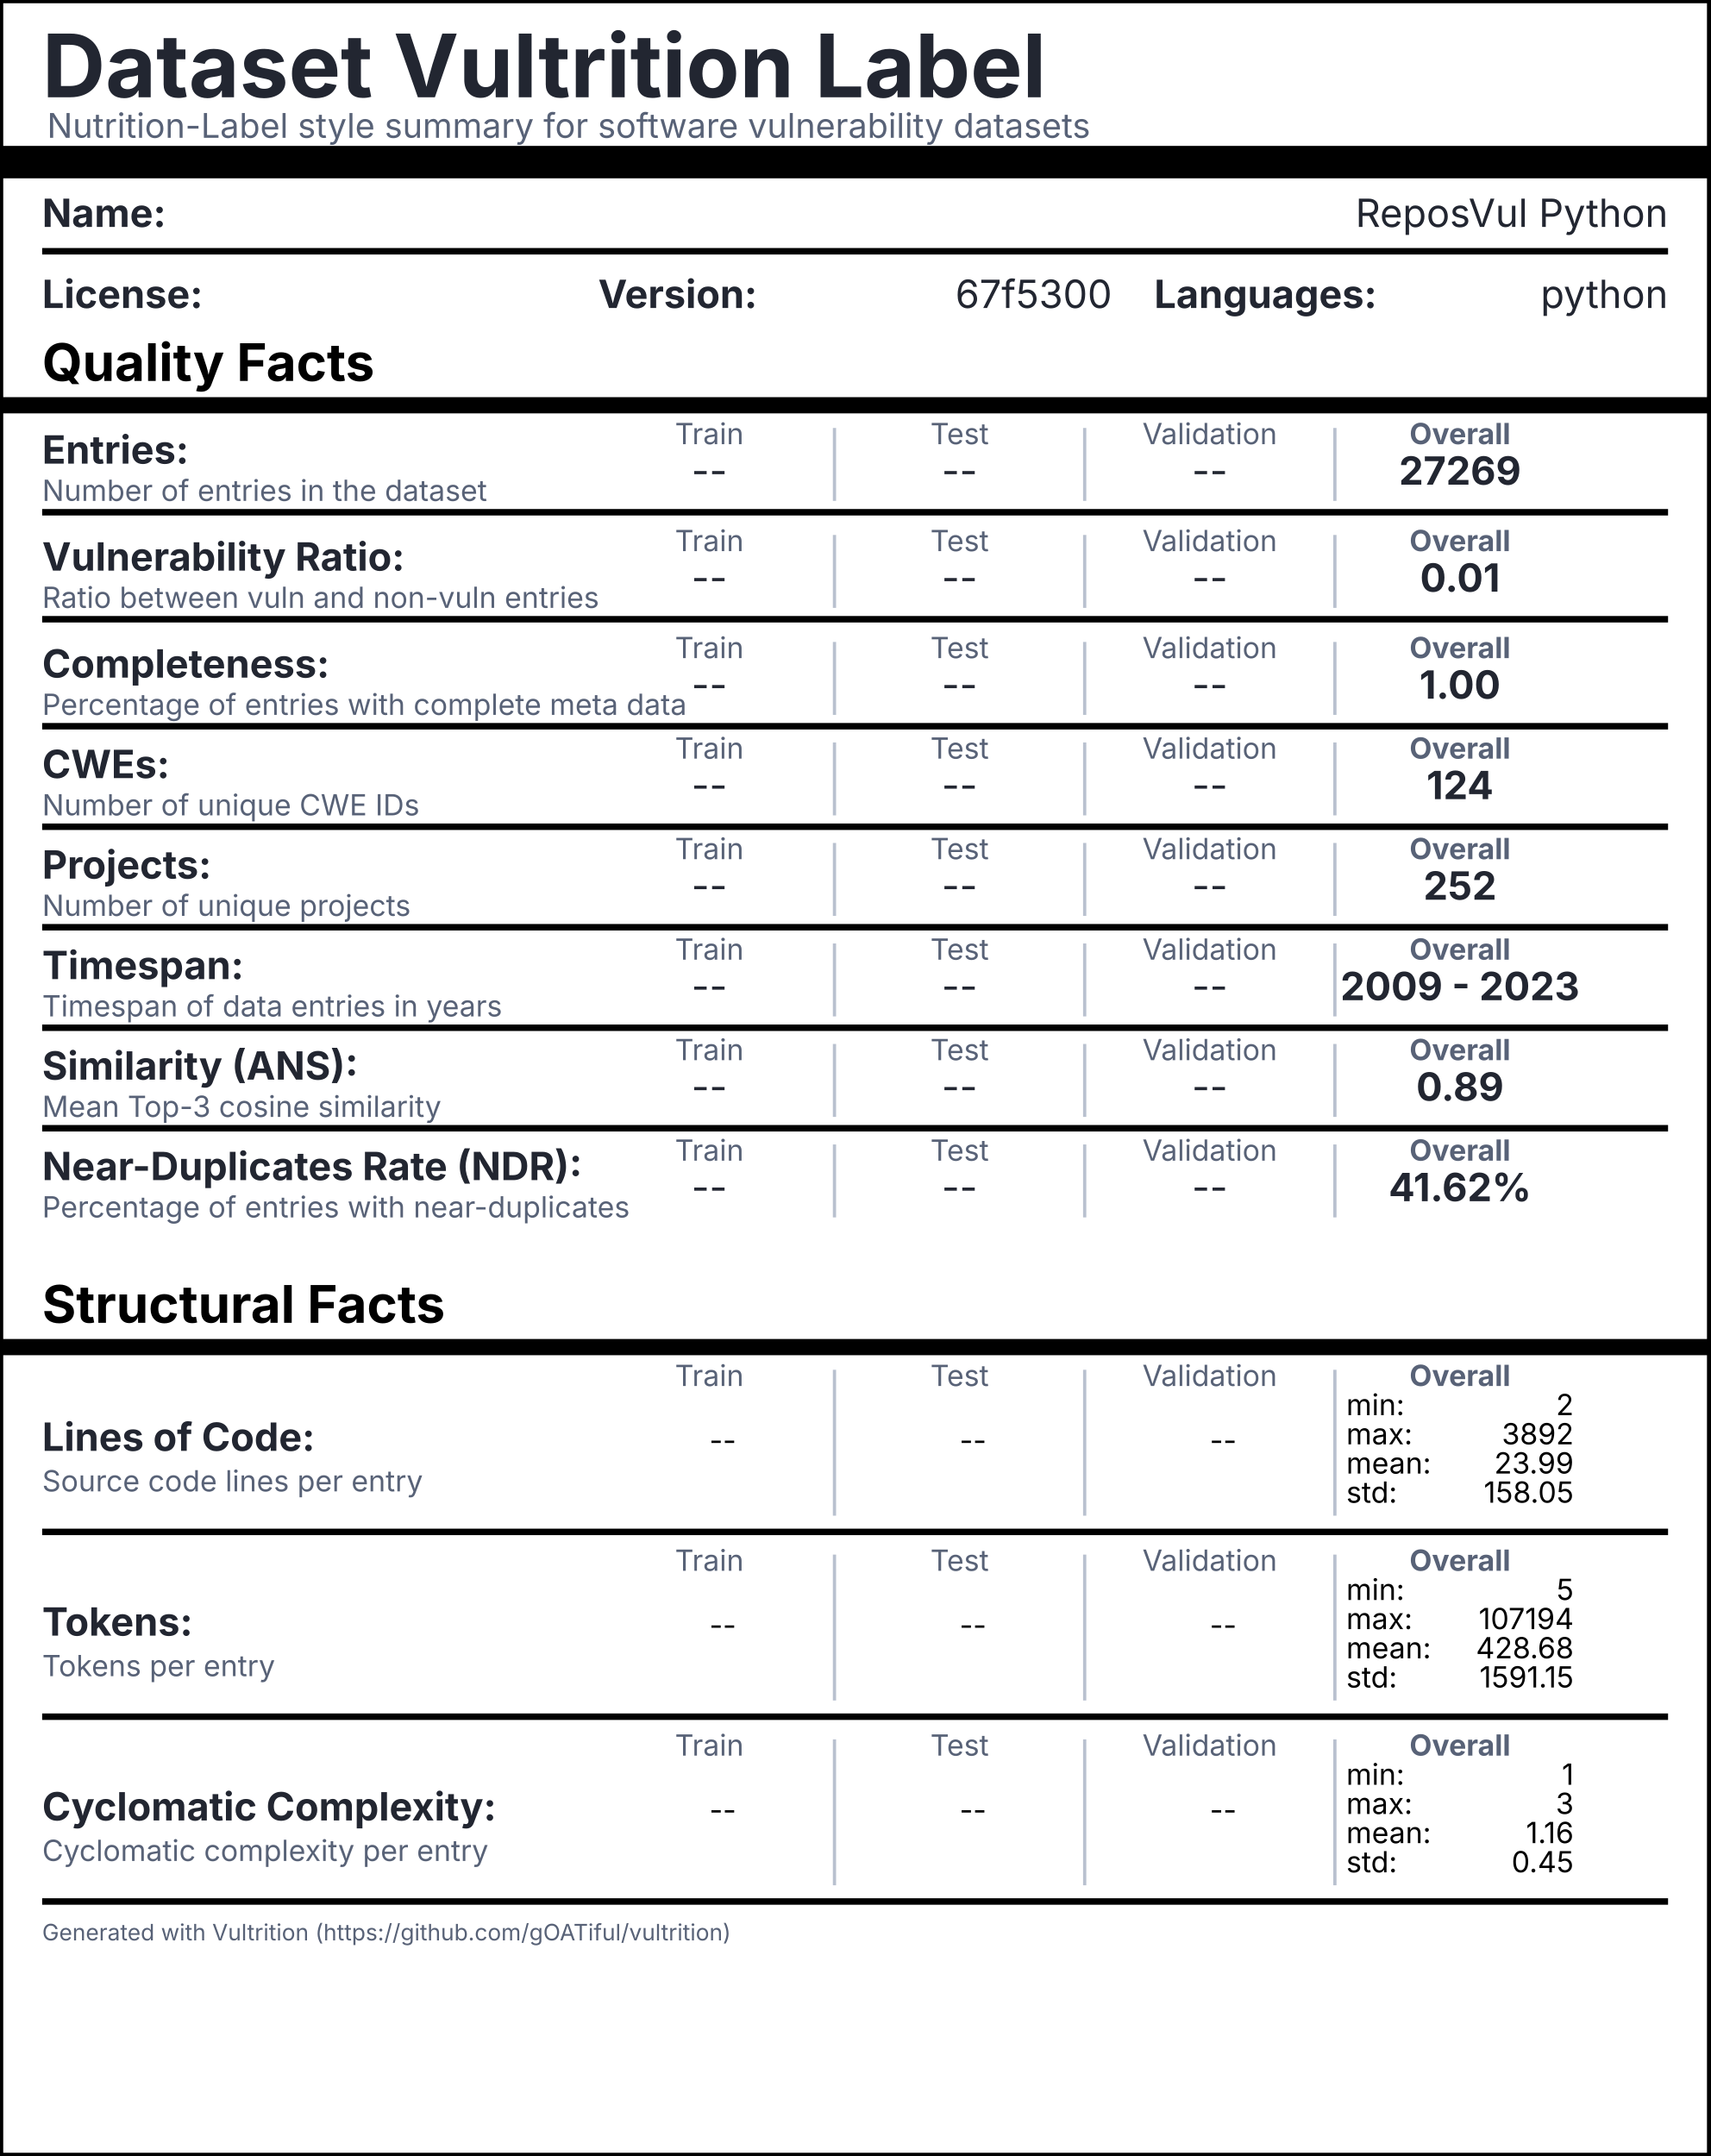
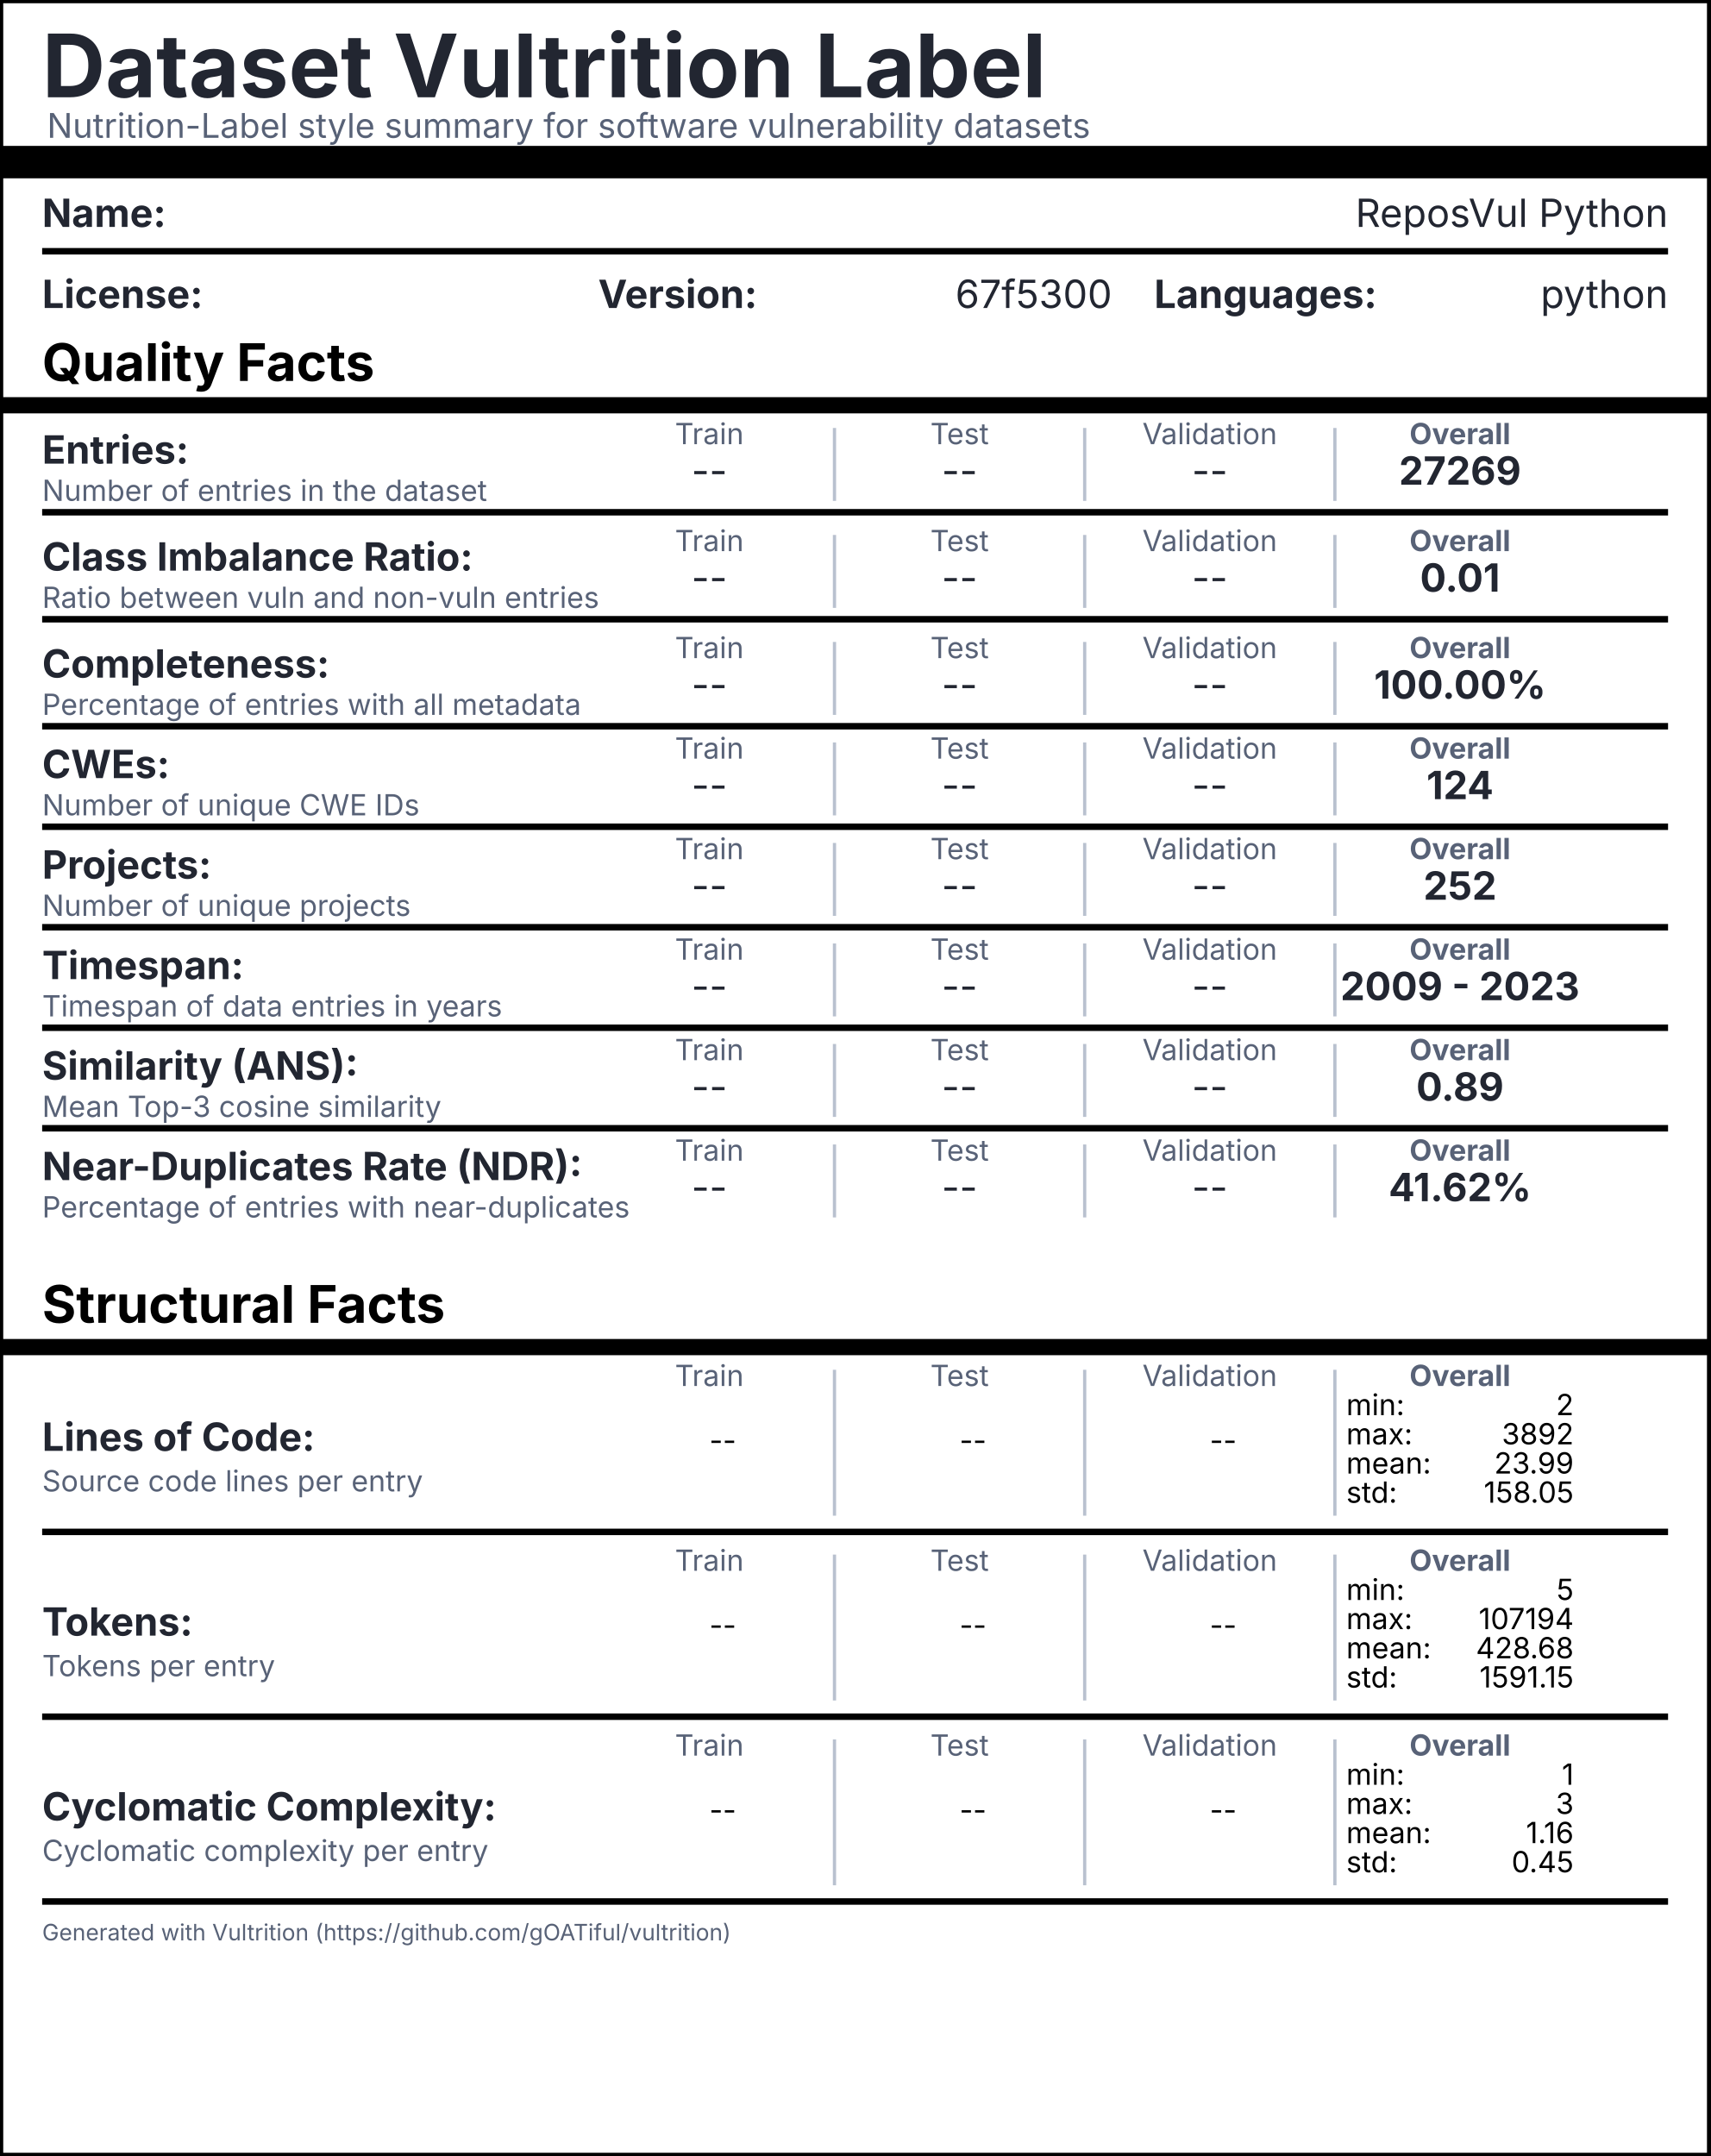
<svg xmlns="http://www.w3.org/2000/svg" baseProfile="tiny" height="1330px" version="1.2" viewBox="0,0,1055,1330" width="1055px">
  <defs />
  <rect fill="#ffffff" height="1330" stroke="#000000" stroke-width="4" width="1055" x="0" y="0" />
  <g />
  <text fill="#222631" font-family="Inter, Arial, Helvetica, sans-serif" font-size="54" font-weight="bold" x="26" y="60">Dataset Vultrition Label</text>
  <text fill="#586277" font-family="Inter, Arial, Helvetica, sans-serif" font-size="21" x="29" y="85">Nutrition-Label style summary for software vulnerability datasets</text>
  <line stroke="#000000" stroke-width="20" x1="0" x2="1055" y1="100" y2="100" />
  <text fill="#222631" font-family="Inter, Arial, Helvetica, sans-serif" font-size="24" font-weight="bold" x="26" y="140">Name:</text>
  <text fill="#222631" font-family="Inter, Arial, Helvetica, sans-serif" font-size="24" text-anchor="end" x="1029" y="140">ReposVul Python</text>
  <line stroke="#000000" stroke-width="4" x1="26" x2="1029" y1="155" y2="155" />
  <text fill="#222631" font-family="Inter, Arial, Helvetica, sans-serif" font-size="24" font-weight="bold" x="26.0" y="190">License:</text>
  <text fill="#222631" font-family="Inter, Arial, Helvetica, sans-serif" font-size="24" text-anchor="end" x="343.0" y="190" />
  <text fill="#222631" font-family="Inter, Arial, Helvetica, sans-serif" font-size="24" font-weight="bold" x="369.0" y="190">Version:</text>
  <text fill="#222631" font-family="Inter, Arial, Helvetica, sans-serif" font-size="24" text-anchor="end" x="686.0" y="190">67f5300</text>
  <text fill="#222631" font-family="Inter, Arial, Helvetica, sans-serif" font-size="24" font-weight="bold" x="712.0" y="190">Languages:</text>
  <text fill="#222631" font-family="Inter, Arial, Helvetica, sans-serif" font-size="24" text-anchor="end" x="1029.0" y="190">python</text>
  <text fill="#000000" font-family="Inter, Arial, Helvetica, sans-serif" font-size="32" font-weight="bold" x="26" y="235">Quality Facts</text>
  <line stroke="#000000" stroke-width="10" x1="0" x2="1055" y1="250" y2="250" />
  <text fill="#222631" font-family="Inter, Arial, Helvetica, sans-serif" font-size="24" font-weight="bold" x="26" y="286">Entries:</text>
  <text fill="#586277" font-family="Inter, Arial, Helvetica, sans-serif" font-size="18" x="26" y="309">Number of entries in the dataset</text>
  <text fill="#586277" font-family="Inter, Arial, Helvetica, sans-serif" font-size="18" font-weight="normal" text-anchor="middle" x="437.6" y="274">Train</text>
  <text fill="#222631" font-family="Inter, Arial, Helvetica, sans-serif" font-size="24" font-weight="normal" text-anchor="middle" x="437.6" y="299">--</text>
  <line stroke="#b9c1cf" stroke-width="2" x1="514.775" x2="514.775" y1="264" y2="309" />
  <text fill="#586277" font-family="Inter, Arial, Helvetica, sans-serif" font-size="18" font-weight="normal" text-anchor="middle" x="591.95" y="274">Test</text>
  <text fill="#222631" font-family="Inter, Arial, Helvetica, sans-serif" font-size="24" font-weight="normal" text-anchor="middle" x="591.95" y="299">--</text>
  <line stroke="#b9c1cf" stroke-width="2" x1="669.125" x2="669.125" y1="264" y2="309" />
  <text fill="#586277" font-family="Inter, Arial, Helvetica, sans-serif" font-size="18" font-weight="normal" text-anchor="middle" x="746.3" y="274">Validation</text>
  <text fill="#222631" font-family="Inter, Arial, Helvetica, sans-serif" font-size="24" font-weight="normal" text-anchor="middle" x="746.3" y="299">--</text>
  <line stroke="#b9c1cf" stroke-width="2" x1="823.475" x2="823.475" y1="264" y2="309" />
  <text fill="#586277" font-family="Inter, Arial, Helvetica, sans-serif" font-size="18" font-weight="bold" text-anchor="middle" x="900.65" y="274">Overall</text>
  <text fill="#222631" font-family="Inter, Arial, Helvetica, sans-serif" font-size="24" font-weight="bold" text-anchor="middle" x="900.65" y="299">27269</text>
  <line stroke="#000000" stroke-width="4" x1="26" x2="1029" y1="316" y2="316" />
-   <text fill="#222631" font-family="Inter, Arial, Helvetica, sans-serif" font-size="24" font-weight="bold" x="26" y="352">Vulnerability Ratio:</text>
+   <text fill="#222631" font-family="Inter, Arial, Helvetica, sans-serif" font-size="24" font-weight="bold" x="26" y="352">Class Imbalance Ratio:</text>
  <text fill="#586277" font-family="Inter, Arial, Helvetica, sans-serif" font-size="18" x="26" y="375">Ratio between vuln and non-vuln entries</text>
  <text fill="#586277" font-family="Inter, Arial, Helvetica, sans-serif" font-size="18" font-weight="normal" text-anchor="middle" x="437.6" y="340">Train</text>
  <text fill="#222631" font-family="Inter, Arial, Helvetica, sans-serif" font-size="24" font-weight="normal" text-anchor="middle" x="437.6" y="365">--</text>
  <line stroke="#b9c1cf" stroke-width="2" x1="514.775" x2="514.775" y1="330" y2="375" />
  <text fill="#586277" font-family="Inter, Arial, Helvetica, sans-serif" font-size="18" font-weight="normal" text-anchor="middle" x="591.95" y="340">Test</text>
  <text fill="#222631" font-family="Inter, Arial, Helvetica, sans-serif" font-size="24" font-weight="normal" text-anchor="middle" x="591.95" y="365">--</text>
  <line stroke="#b9c1cf" stroke-width="2" x1="669.125" x2="669.125" y1="330" y2="375" />
  <text fill="#586277" font-family="Inter, Arial, Helvetica, sans-serif" font-size="18" font-weight="normal" text-anchor="middle" x="746.3" y="340">Validation</text>
  <text fill="#222631" font-family="Inter, Arial, Helvetica, sans-serif" font-size="24" font-weight="normal" text-anchor="middle" x="746.3" y="365">--</text>
  <line stroke="#b9c1cf" stroke-width="2" x1="823.475" x2="823.475" y1="330" y2="375" />
  <text fill="#586277" font-family="Inter, Arial, Helvetica, sans-serif" font-size="18" font-weight="bold" text-anchor="middle" x="900.65" y="340">Overall</text>
  <text fill="#222631" font-family="Inter, Arial, Helvetica, sans-serif" font-size="24" font-weight="bold" text-anchor="middle" x="900.65" y="365">0.01</text>
  <line stroke="#000000" stroke-width="4" x1="26" x2="1029" y1="382" y2="382" />
  <text fill="#222631" font-family="Inter, Arial, Helvetica, sans-serif" font-size="24" font-weight="bold" x="26" y="418">Completeness:</text>
-   <text fill="#586277" font-family="Inter, Arial, Helvetica, sans-serif" font-size="18" x="26" y="441">Percentage of entries with complete meta data</text>
+   <text fill="#586277" font-family="Inter, Arial, Helvetica, sans-serif" font-size="18" x="26" y="441">Percentage of entries with all metadata</text>
  <text fill="#586277" font-family="Inter, Arial, Helvetica, sans-serif" font-size="18" font-weight="normal" text-anchor="middle" x="437.6" y="406">Train</text>
  <text fill="#222631" font-family="Inter, Arial, Helvetica, sans-serif" font-size="24" font-weight="normal" text-anchor="middle" x="437.6" y="431">--</text>
  <line stroke="#b9c1cf" stroke-width="2" x1="514.775" x2="514.775" y1="396" y2="441" />
  <text fill="#586277" font-family="Inter, Arial, Helvetica, sans-serif" font-size="18" font-weight="normal" text-anchor="middle" x="591.95" y="406">Test</text>
  <text fill="#222631" font-family="Inter, Arial, Helvetica, sans-serif" font-size="24" font-weight="normal" text-anchor="middle" x="591.95" y="431">--</text>
  <line stroke="#b9c1cf" stroke-width="2" x1="669.125" x2="669.125" y1="396" y2="441" />
  <text fill="#586277" font-family="Inter, Arial, Helvetica, sans-serif" font-size="18" font-weight="normal" text-anchor="middle" x="746.3" y="406">Validation</text>
  <text fill="#222631" font-family="Inter, Arial, Helvetica, sans-serif" font-size="24" font-weight="normal" text-anchor="middle" x="746.3" y="431">--</text>
  <line stroke="#b9c1cf" stroke-width="2" x1="823.475" x2="823.475" y1="396" y2="441" />
  <text fill="#586277" font-family="Inter, Arial, Helvetica, sans-serif" font-size="18" font-weight="bold" text-anchor="middle" x="900.65" y="406">Overall</text>
-   <text fill="#222631" font-family="Inter, Arial, Helvetica, sans-serif" font-size="24" font-weight="bold" text-anchor="middle" x="900.65" y="431">1.00</text>
+   <text fill="#222631" font-family="Inter, Arial, Helvetica, sans-serif" font-size="24" font-weight="bold" text-anchor="middle" x="900.65" y="431">100.00%</text>
  <line stroke="#000000" stroke-width="4" x1="26" x2="1029" y1="448" y2="448" />
  <text fill="#222631" font-family="Inter, Arial, Helvetica, sans-serif" font-size="24" font-weight="bold" x="26" y="480">CWEs:</text>
  <text fill="#586277" font-family="Inter, Arial, Helvetica, sans-serif" font-size="18" x="26" y="503">Number of unique CWE IDs</text>
  <text fill="#586277" font-family="Inter, Arial, Helvetica, sans-serif" font-size="18" font-weight="normal" text-anchor="middle" x="437.6" y="468">Train</text>
  <text fill="#222631" font-family="Inter, Arial, Helvetica, sans-serif" font-size="24" font-weight="normal" text-anchor="middle" x="437.6" y="493">--</text>
  <line stroke="#b9c1cf" stroke-width="2" x1="514.775" x2="514.775" y1="458" y2="503" />
  <text fill="#586277" font-family="Inter, Arial, Helvetica, sans-serif" font-size="18" font-weight="normal" text-anchor="middle" x="591.95" y="468">Test</text>
  <text fill="#222631" font-family="Inter, Arial, Helvetica, sans-serif" font-size="24" font-weight="normal" text-anchor="middle" x="591.95" y="493">--</text>
  <line stroke="#b9c1cf" stroke-width="2" x1="669.125" x2="669.125" y1="458" y2="503" />
  <text fill="#586277" font-family="Inter, Arial, Helvetica, sans-serif" font-size="18" font-weight="normal" text-anchor="middle" x="746.3" y="468">Validation</text>
  <text fill="#222631" font-family="Inter, Arial, Helvetica, sans-serif" font-size="24" font-weight="normal" text-anchor="middle" x="746.3" y="493">--</text>
  <line stroke="#b9c1cf" stroke-width="2" x1="823.475" x2="823.475" y1="458" y2="503" />
  <text fill="#586277" font-family="Inter, Arial, Helvetica, sans-serif" font-size="18" font-weight="bold" text-anchor="middle" x="900.65" y="468">Overall</text>
  <text fill="#222631" font-family="Inter, Arial, Helvetica, sans-serif" font-size="24" font-weight="bold" text-anchor="middle" x="900.65" y="493">124</text>
  <line stroke="#000000" stroke-width="4" x1="26" x2="1029" y1="510" y2="510" />
  <text fill="#222631" font-family="Inter, Arial, Helvetica, sans-serif" font-size="24" font-weight="bold" x="26" y="542">Projects:</text>
  <text fill="#586277" font-family="Inter, Arial, Helvetica, sans-serif" font-size="18" x="26" y="565">Number of unique projects</text>
  <text fill="#586277" font-family="Inter, Arial, Helvetica, sans-serif" font-size="18" font-weight="normal" text-anchor="middle" x="437.6" y="530">Train</text>
  <text fill="#222631" font-family="Inter, Arial, Helvetica, sans-serif" font-size="24" font-weight="normal" text-anchor="middle" x="437.6" y="555">--</text>
  <line stroke="#b9c1cf" stroke-width="2" x1="514.775" x2="514.775" y1="520" y2="565" />
  <text fill="#586277" font-family="Inter, Arial, Helvetica, sans-serif" font-size="18" font-weight="normal" text-anchor="middle" x="591.95" y="530">Test</text>
  <text fill="#222631" font-family="Inter, Arial, Helvetica, sans-serif" font-size="24" font-weight="normal" text-anchor="middle" x="591.95" y="555">--</text>
  <line stroke="#b9c1cf" stroke-width="2" x1="669.125" x2="669.125" y1="520" y2="565" />
  <text fill="#586277" font-family="Inter, Arial, Helvetica, sans-serif" font-size="18" font-weight="normal" text-anchor="middle" x="746.3" y="530">Validation</text>
  <text fill="#222631" font-family="Inter, Arial, Helvetica, sans-serif" font-size="24" font-weight="normal" text-anchor="middle" x="746.3" y="555">--</text>
  <line stroke="#b9c1cf" stroke-width="2" x1="823.475" x2="823.475" y1="520" y2="565" />
  <text fill="#586277" font-family="Inter, Arial, Helvetica, sans-serif" font-size="18" font-weight="bold" text-anchor="middle" x="900.65" y="530">Overall</text>
  <text fill="#222631" font-family="Inter, Arial, Helvetica, sans-serif" font-size="24" font-weight="bold" text-anchor="middle" x="900.65" y="555">252</text>
  <line stroke="#000000" stroke-width="4" x1="26" x2="1029" y1="572" y2="572" />
  <text fill="#222631" font-family="Inter, Arial, Helvetica, sans-serif" font-size="24" font-weight="bold" x="26" y="604">Timespan:</text>
  <text fill="#586277" font-family="Inter, Arial, Helvetica, sans-serif" font-size="18" x="26" y="627">Timespan of data entries in years</text>
  <text fill="#586277" font-family="Inter, Arial, Helvetica, sans-serif" font-size="18" font-weight="normal" text-anchor="middle" x="437.6" y="592">Train</text>
  <text fill="#222631" font-family="Inter, Arial, Helvetica, sans-serif" font-size="24" font-weight="normal" text-anchor="middle" x="437.6" y="617">--</text>
  <line stroke="#b9c1cf" stroke-width="2" x1="514.775" x2="514.775" y1="582" y2="627" />
  <text fill="#586277" font-family="Inter, Arial, Helvetica, sans-serif" font-size="18" font-weight="normal" text-anchor="middle" x="591.95" y="592">Test</text>
  <text fill="#222631" font-family="Inter, Arial, Helvetica, sans-serif" font-size="24" font-weight="normal" text-anchor="middle" x="591.95" y="617">--</text>
  <line stroke="#b9c1cf" stroke-width="2" x1="669.125" x2="669.125" y1="582" y2="627" />
  <text fill="#586277" font-family="Inter, Arial, Helvetica, sans-serif" font-size="18" font-weight="normal" text-anchor="middle" x="746.3" y="592">Validation</text>
  <text fill="#222631" font-family="Inter, Arial, Helvetica, sans-serif" font-size="24" font-weight="normal" text-anchor="middle" x="746.3" y="617">--</text>
  <line stroke="#b9c1cf" stroke-width="2" x1="823.475" x2="823.475" y1="582" y2="627" />
  <text fill="#586277" font-family="Inter, Arial, Helvetica, sans-serif" font-size="18" font-weight="bold" text-anchor="middle" x="900.65" y="592">Overall</text>
  <text fill="#222631" font-family="Inter, Arial, Helvetica, sans-serif" font-size="24" font-weight="bold" text-anchor="middle" x="900.65" y="617">2009 - 2023</text>
  <line stroke="#000000" stroke-width="4" x1="26" x2="1029" y1="634" y2="634" />
  <text fill="#222631" font-family="Inter, Arial, Helvetica, sans-serif" font-size="24" font-weight="bold" x="26" y="666">Similarity (ANS):</text>
  <text fill="#586277" font-family="Inter, Arial, Helvetica, sans-serif" font-size="18" x="26" y="689">Mean Top-3 cosine similarity</text>
  <text fill="#586277" font-family="Inter, Arial, Helvetica, sans-serif" font-size="18" font-weight="normal" text-anchor="middle" x="437.6" y="654">Train</text>
  <text fill="#222631" font-family="Inter, Arial, Helvetica, sans-serif" font-size="24" font-weight="normal" text-anchor="middle" x="437.6" y="679">--</text>
  <line stroke="#b9c1cf" stroke-width="2" x1="514.775" x2="514.775" y1="644" y2="689" />
  <text fill="#586277" font-family="Inter, Arial, Helvetica, sans-serif" font-size="18" font-weight="normal" text-anchor="middle" x="591.95" y="654">Test</text>
  <text fill="#222631" font-family="Inter, Arial, Helvetica, sans-serif" font-size="24" font-weight="normal" text-anchor="middle" x="591.95" y="679">--</text>
  <line stroke="#b9c1cf" stroke-width="2" x1="669.125" x2="669.125" y1="644" y2="689" />
  <text fill="#586277" font-family="Inter, Arial, Helvetica, sans-serif" font-size="18" font-weight="normal" text-anchor="middle" x="746.3" y="654">Validation</text>
  <text fill="#222631" font-family="Inter, Arial, Helvetica, sans-serif" font-size="24" font-weight="normal" text-anchor="middle" x="746.3" y="679">--</text>
  <line stroke="#b9c1cf" stroke-width="2" x1="823.475" x2="823.475" y1="644" y2="689" />
  <text fill="#586277" font-family="Inter, Arial, Helvetica, sans-serif" font-size="18" font-weight="bold" text-anchor="middle" x="900.65" y="654">Overall</text>
  <text fill="#222631" font-family="Inter, Arial, Helvetica, sans-serif" font-size="24" font-weight="bold" text-anchor="middle" x="900.65" y="679">0.89</text>
  <line stroke="#000000" stroke-width="4" x1="26" x2="1029" y1="696" y2="696" />
  <text fill="#222631" font-family="Inter, Arial, Helvetica, sans-serif" font-size="24" font-weight="bold" x="26" y="728">Near-Duplicates Rate (NDR):</text>
  <text fill="#586277" font-family="Inter, Arial, Helvetica, sans-serif" font-size="18" x="26" y="751">Percentage of entries with near-duplicates</text>
  <text fill="#586277" font-family="Inter, Arial, Helvetica, sans-serif" font-size="18" font-weight="normal" text-anchor="middle" x="437.6" y="716">Train</text>
  <text fill="#222631" font-family="Inter, Arial, Helvetica, sans-serif" font-size="24" font-weight="normal" text-anchor="middle" x="437.6" y="741">--</text>
  <line stroke="#b9c1cf" stroke-width="2" x1="514.775" x2="514.775" y1="706" y2="751" />
  <text fill="#586277" font-family="Inter, Arial, Helvetica, sans-serif" font-size="18" font-weight="normal" text-anchor="middle" x="591.95" y="716">Test</text>
  <text fill="#222631" font-family="Inter, Arial, Helvetica, sans-serif" font-size="24" font-weight="normal" text-anchor="middle" x="591.95" y="741">--</text>
  <line stroke="#b9c1cf" stroke-width="2" x1="669.125" x2="669.125" y1="706" y2="751" />
  <text fill="#586277" font-family="Inter, Arial, Helvetica, sans-serif" font-size="18" font-weight="normal" text-anchor="middle" x="746.3" y="716">Validation</text>
  <text fill="#222631" font-family="Inter, Arial, Helvetica, sans-serif" font-size="24" font-weight="normal" text-anchor="middle" x="746.3" y="741">--</text>
  <line stroke="#b9c1cf" stroke-width="2" x1="823.475" x2="823.475" y1="706" y2="751" />
  <text fill="#586277" font-family="Inter, Arial, Helvetica, sans-serif" font-size="18" font-weight="bold" text-anchor="middle" x="900.65" y="716">Overall</text>
  <text fill="#222631" font-family="Inter, Arial, Helvetica, sans-serif" font-size="24" font-weight="bold" text-anchor="middle" x="900.65" y="741">41.62%</text>
  <text fill="#000000" font-family="Inter, Arial, Helvetica, sans-serif" font-size="32" font-weight="bold" x="26" y="816">Structural Facts</text>
  <line stroke="#000000" stroke-width="10" x1="0" x2="1055" y1="831" y2="831" />
  <text fill="#222631" font-family="Inter, Arial, Helvetica, sans-serif" font-size="24" font-weight="bold" x="26" y="895">Lines of Code:</text>
  <text fill="#586277" font-family="Inter, Arial, Helvetica, sans-serif" font-size="18" x="26" y="920">Source code lines per entry</text>
  <line stroke="#b9c1cf" stroke-width="2" x1="514.775" x2="514.775" y1="845" y2="935" />
  <text fill="#586277" font-family="Inter, Arial, Helvetica, sans-serif" font-size="18" font-weight="normal" text-anchor="middle" x="437.6" y="855">Train</text>
  <text fill="#000000" font-family="Inter, Arial, Helvetica, sans-serif" font-size="18" x="437.6" y="895">--</text>
  <line stroke="#b9c1cf" stroke-width="2" x1="669.125" x2="669.125" y1="845" y2="935" />
  <text fill="#586277" font-family="Inter, Arial, Helvetica, sans-serif" font-size="18" font-weight="normal" text-anchor="middle" x="591.95" y="855">Test</text>
  <text fill="#000000" font-family="Inter, Arial, Helvetica, sans-serif" font-size="18" x="591.95" y="895">--</text>
  <line stroke="#b9c1cf" stroke-width="2" x1="823.475" x2="823.475" y1="845" y2="935" />
  <text fill="#586277" font-family="Inter, Arial, Helvetica, sans-serif" font-size="18" font-weight="normal" text-anchor="middle" x="746.3" y="855">Validation</text>
  <text fill="#000000" font-family="Inter, Arial, Helvetica, sans-serif" font-size="18" x="746.3" y="895">--</text>
  <text fill="#586277" font-family="Inter, Arial, Helvetica, sans-serif" font-size="18" font-weight="bold" text-anchor="middle" x="900.65" y="855">Overall</text>
  <text fill="#000000" font-family="Inter, Arial, Helvetica, sans-serif" font-size="18" x="830.475" y="873">min:</text>
  <text fill="#000000" font-family="Inter, Arial, Helvetica, sans-serif" font-size="18" text-anchor="end" x="970.825" y="873">2</text>
  <text fill="#000000" font-family="Inter, Arial, Helvetica, sans-serif" font-size="18" x="830.475" y="891">max:</text>
  <text fill="#000000" font-family="Inter, Arial, Helvetica, sans-serif" font-size="18" text-anchor="end" x="970.825" y="891">3892</text>
  <text fill="#000000" font-family="Inter, Arial, Helvetica, sans-serif" font-size="18" x="830.475" y="909">mean:</text>
  <text fill="#000000" font-family="Inter, Arial, Helvetica, sans-serif" font-size="18" text-anchor="end" x="970.825" y="909">23.99</text>
  <text fill="#000000" font-family="Inter, Arial, Helvetica, sans-serif" font-size="18" x="830.475" y="927">std:</text>
  <text fill="#000000" font-family="Inter, Arial, Helvetica, sans-serif" font-size="18" text-anchor="end" x="970.825" y="927">158.05</text>
  <line stroke="#000000" stroke-width="4" x1="26" x2="1029" y1="945" y2="945" />
  <text fill="#222631" font-family="Inter, Arial, Helvetica, sans-serif" font-size="24" font-weight="bold" x="26" y="1009">Tokens:</text>
  <text fill="#586277" font-family="Inter, Arial, Helvetica, sans-serif" font-size="18" x="26" y="1034">Tokens per entry</text>
  <line stroke="#b9c1cf" stroke-width="2" x1="514.775" x2="514.775" y1="959" y2="1049" />
  <text fill="#586277" font-family="Inter, Arial, Helvetica, sans-serif" font-size="18" font-weight="normal" text-anchor="middle" x="437.6" y="969">Train</text>
  <text fill="#000000" font-family="Inter, Arial, Helvetica, sans-serif" font-size="18" x="437.6" y="1009">--</text>
  <line stroke="#b9c1cf" stroke-width="2" x1="669.125" x2="669.125" y1="959" y2="1049" />
  <text fill="#586277" font-family="Inter, Arial, Helvetica, sans-serif" font-size="18" font-weight="normal" text-anchor="middle" x="591.95" y="969">Test</text>
  <text fill="#000000" font-family="Inter, Arial, Helvetica, sans-serif" font-size="18" x="591.95" y="1009">--</text>
  <line stroke="#b9c1cf" stroke-width="2" x1="823.475" x2="823.475" y1="959" y2="1049" />
  <text fill="#586277" font-family="Inter, Arial, Helvetica, sans-serif" font-size="18" font-weight="normal" text-anchor="middle" x="746.3" y="969">Validation</text>
  <text fill="#000000" font-family="Inter, Arial, Helvetica, sans-serif" font-size="18" x="746.3" y="1009">--</text>
  <text fill="#586277" font-family="Inter, Arial, Helvetica, sans-serif" font-size="18" font-weight="bold" text-anchor="middle" x="900.65" y="969">Overall</text>
  <text fill="#000000" font-family="Inter, Arial, Helvetica, sans-serif" font-size="18" x="830.475" y="987">min:</text>
  <text fill="#000000" font-family="Inter, Arial, Helvetica, sans-serif" font-size="18" text-anchor="end" x="970.825" y="987">5</text>
  <text fill="#000000" font-family="Inter, Arial, Helvetica, sans-serif" font-size="18" x="830.475" y="1005">max:</text>
  <text fill="#000000" font-family="Inter, Arial, Helvetica, sans-serif" font-size="18" text-anchor="end" x="970.825" y="1005">107194</text>
  <text fill="#000000" font-family="Inter, Arial, Helvetica, sans-serif" font-size="18" x="830.475" y="1023">mean:</text>
  <text fill="#000000" font-family="Inter, Arial, Helvetica, sans-serif" font-size="18" text-anchor="end" x="970.825" y="1023">428.68</text>
  <text fill="#000000" font-family="Inter, Arial, Helvetica, sans-serif" font-size="18" x="830.475" y="1041">std:</text>
  <text fill="#000000" font-family="Inter, Arial, Helvetica, sans-serif" font-size="18" text-anchor="end" x="970.825" y="1041">1591.15</text>
  <line stroke="#000000" stroke-width="4" x1="26" x2="1029" y1="1059" y2="1059" />
  <text fill="#222631" font-family="Inter, Arial, Helvetica, sans-serif" font-size="24" font-weight="bold" x="26" y="1123">Cyclomatic Complexity:</text>
  <text fill="#586277" font-family="Inter, Arial, Helvetica, sans-serif" font-size="18" x="26" y="1148">Cyclomatic complexity per entry</text>
  <line stroke="#b9c1cf" stroke-width="2" x1="514.775" x2="514.775" y1="1073" y2="1163" />
  <text fill="#586277" font-family="Inter, Arial, Helvetica, sans-serif" font-size="18" font-weight="normal" text-anchor="middle" x="437.6" y="1083">Train</text>
  <text fill="#000000" font-family="Inter, Arial, Helvetica, sans-serif" font-size="18" x="437.6" y="1123">--</text>
  <line stroke="#b9c1cf" stroke-width="2" x1="669.125" x2="669.125" y1="1073" y2="1163" />
  <text fill="#586277" font-family="Inter, Arial, Helvetica, sans-serif" font-size="18" font-weight="normal" text-anchor="middle" x="591.95" y="1083">Test</text>
  <text fill="#000000" font-family="Inter, Arial, Helvetica, sans-serif" font-size="18" x="591.95" y="1123">--</text>
  <line stroke="#b9c1cf" stroke-width="2" x1="823.475" x2="823.475" y1="1073" y2="1163" />
  <text fill="#586277" font-family="Inter, Arial, Helvetica, sans-serif" font-size="18" font-weight="normal" text-anchor="middle" x="746.3" y="1083">Validation</text>
  <text fill="#000000" font-family="Inter, Arial, Helvetica, sans-serif" font-size="18" x="746.3" y="1123">--</text>
  <text fill="#586277" font-family="Inter, Arial, Helvetica, sans-serif" font-size="18" font-weight="bold" text-anchor="middle" x="900.65" y="1083">Overall</text>
  <text fill="#000000" font-family="Inter, Arial, Helvetica, sans-serif" font-size="18" x="830.475" y="1101">min:</text>
  <text fill="#000000" font-family="Inter, Arial, Helvetica, sans-serif" font-size="18" text-anchor="end" x="970.825" y="1101">1</text>
  <text fill="#000000" font-family="Inter, Arial, Helvetica, sans-serif" font-size="18" x="830.475" y="1119">max:</text>
  <text fill="#000000" font-family="Inter, Arial, Helvetica, sans-serif" font-size="18" text-anchor="end" x="970.825" y="1119">3</text>
  <text fill="#000000" font-family="Inter, Arial, Helvetica, sans-serif" font-size="18" x="830.475" y="1137">mean:</text>
  <text fill="#000000" font-family="Inter, Arial, Helvetica, sans-serif" font-size="18" text-anchor="end" x="970.825" y="1137">1.16</text>
  <text fill="#000000" font-family="Inter, Arial, Helvetica, sans-serif" font-size="18" x="830.475" y="1155">std:</text>
  <text fill="#000000" font-family="Inter, Arial, Helvetica, sans-serif" font-size="18" text-anchor="end" x="970.825" y="1155">0.45</text>
  <line stroke="#000000" stroke-width="4" x1="26" x2="1029" y1="1173" y2="1173" />
  <text fill="#586277" font-family="Inter, Arial, Helvetica, sans-serif" font-size="14" x="26" y="1197">Generated with Vultrition (https://github.com/gOATiful/vultrition)</text>
</svg>
